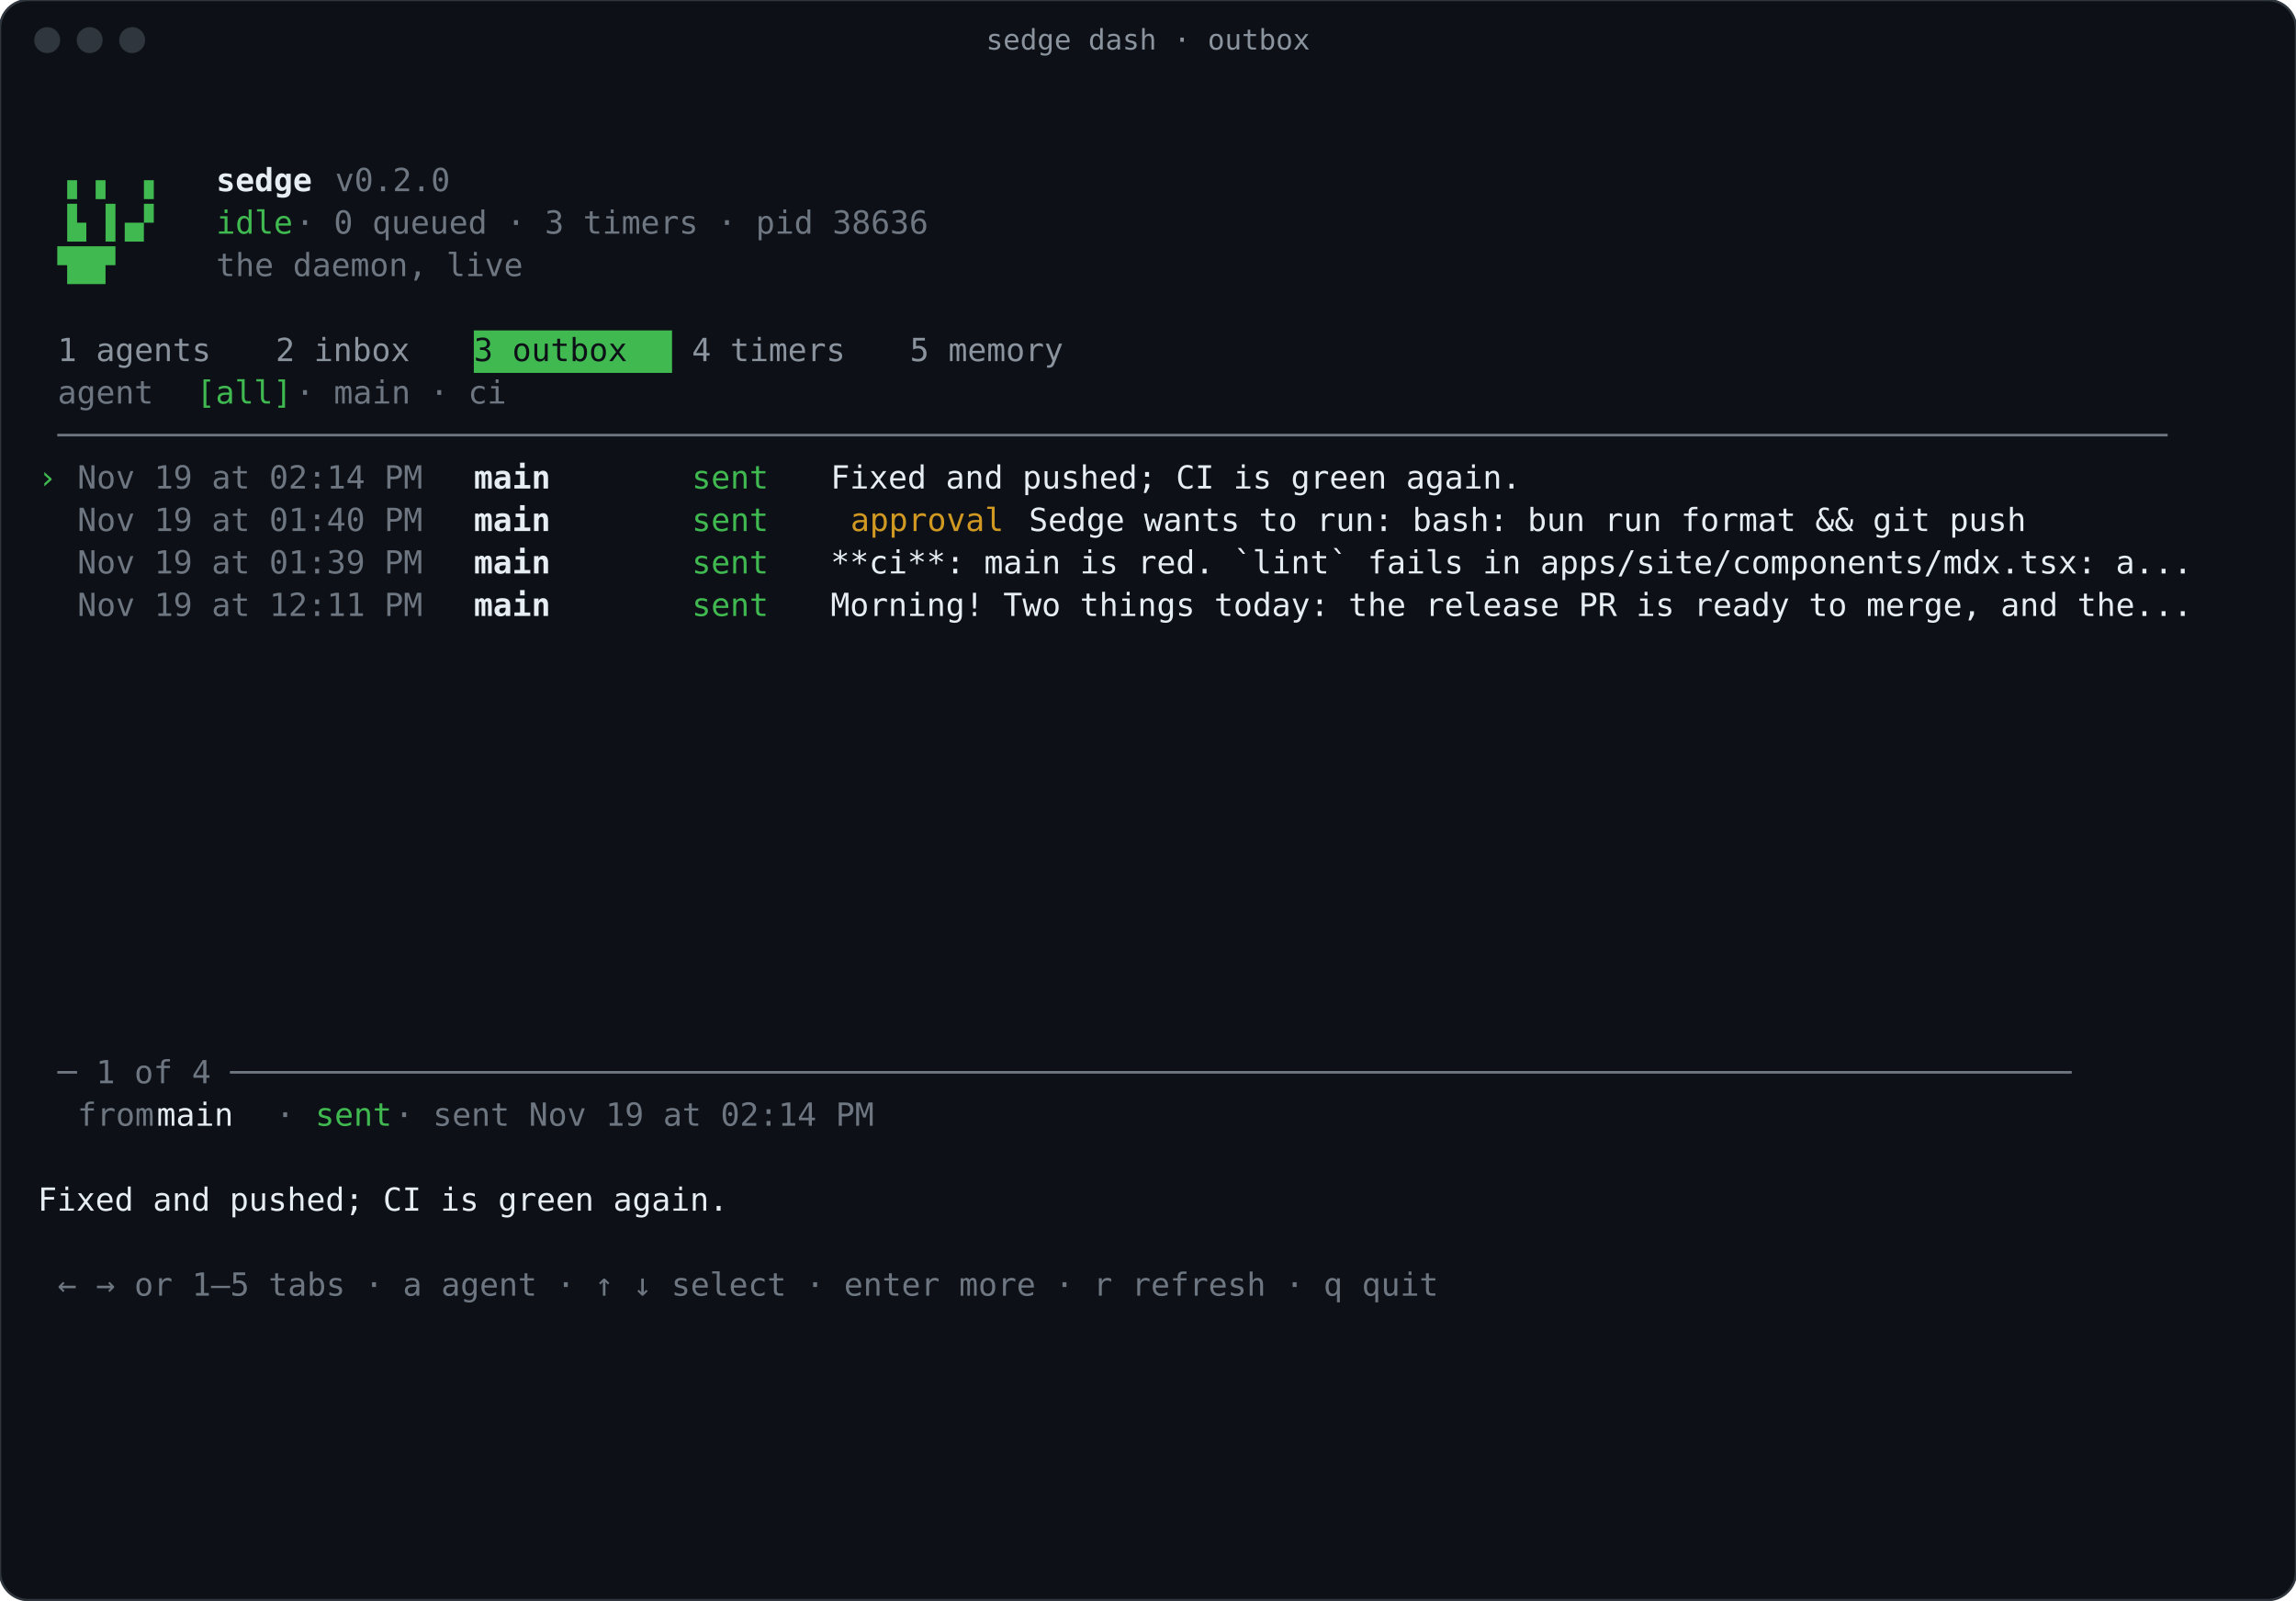
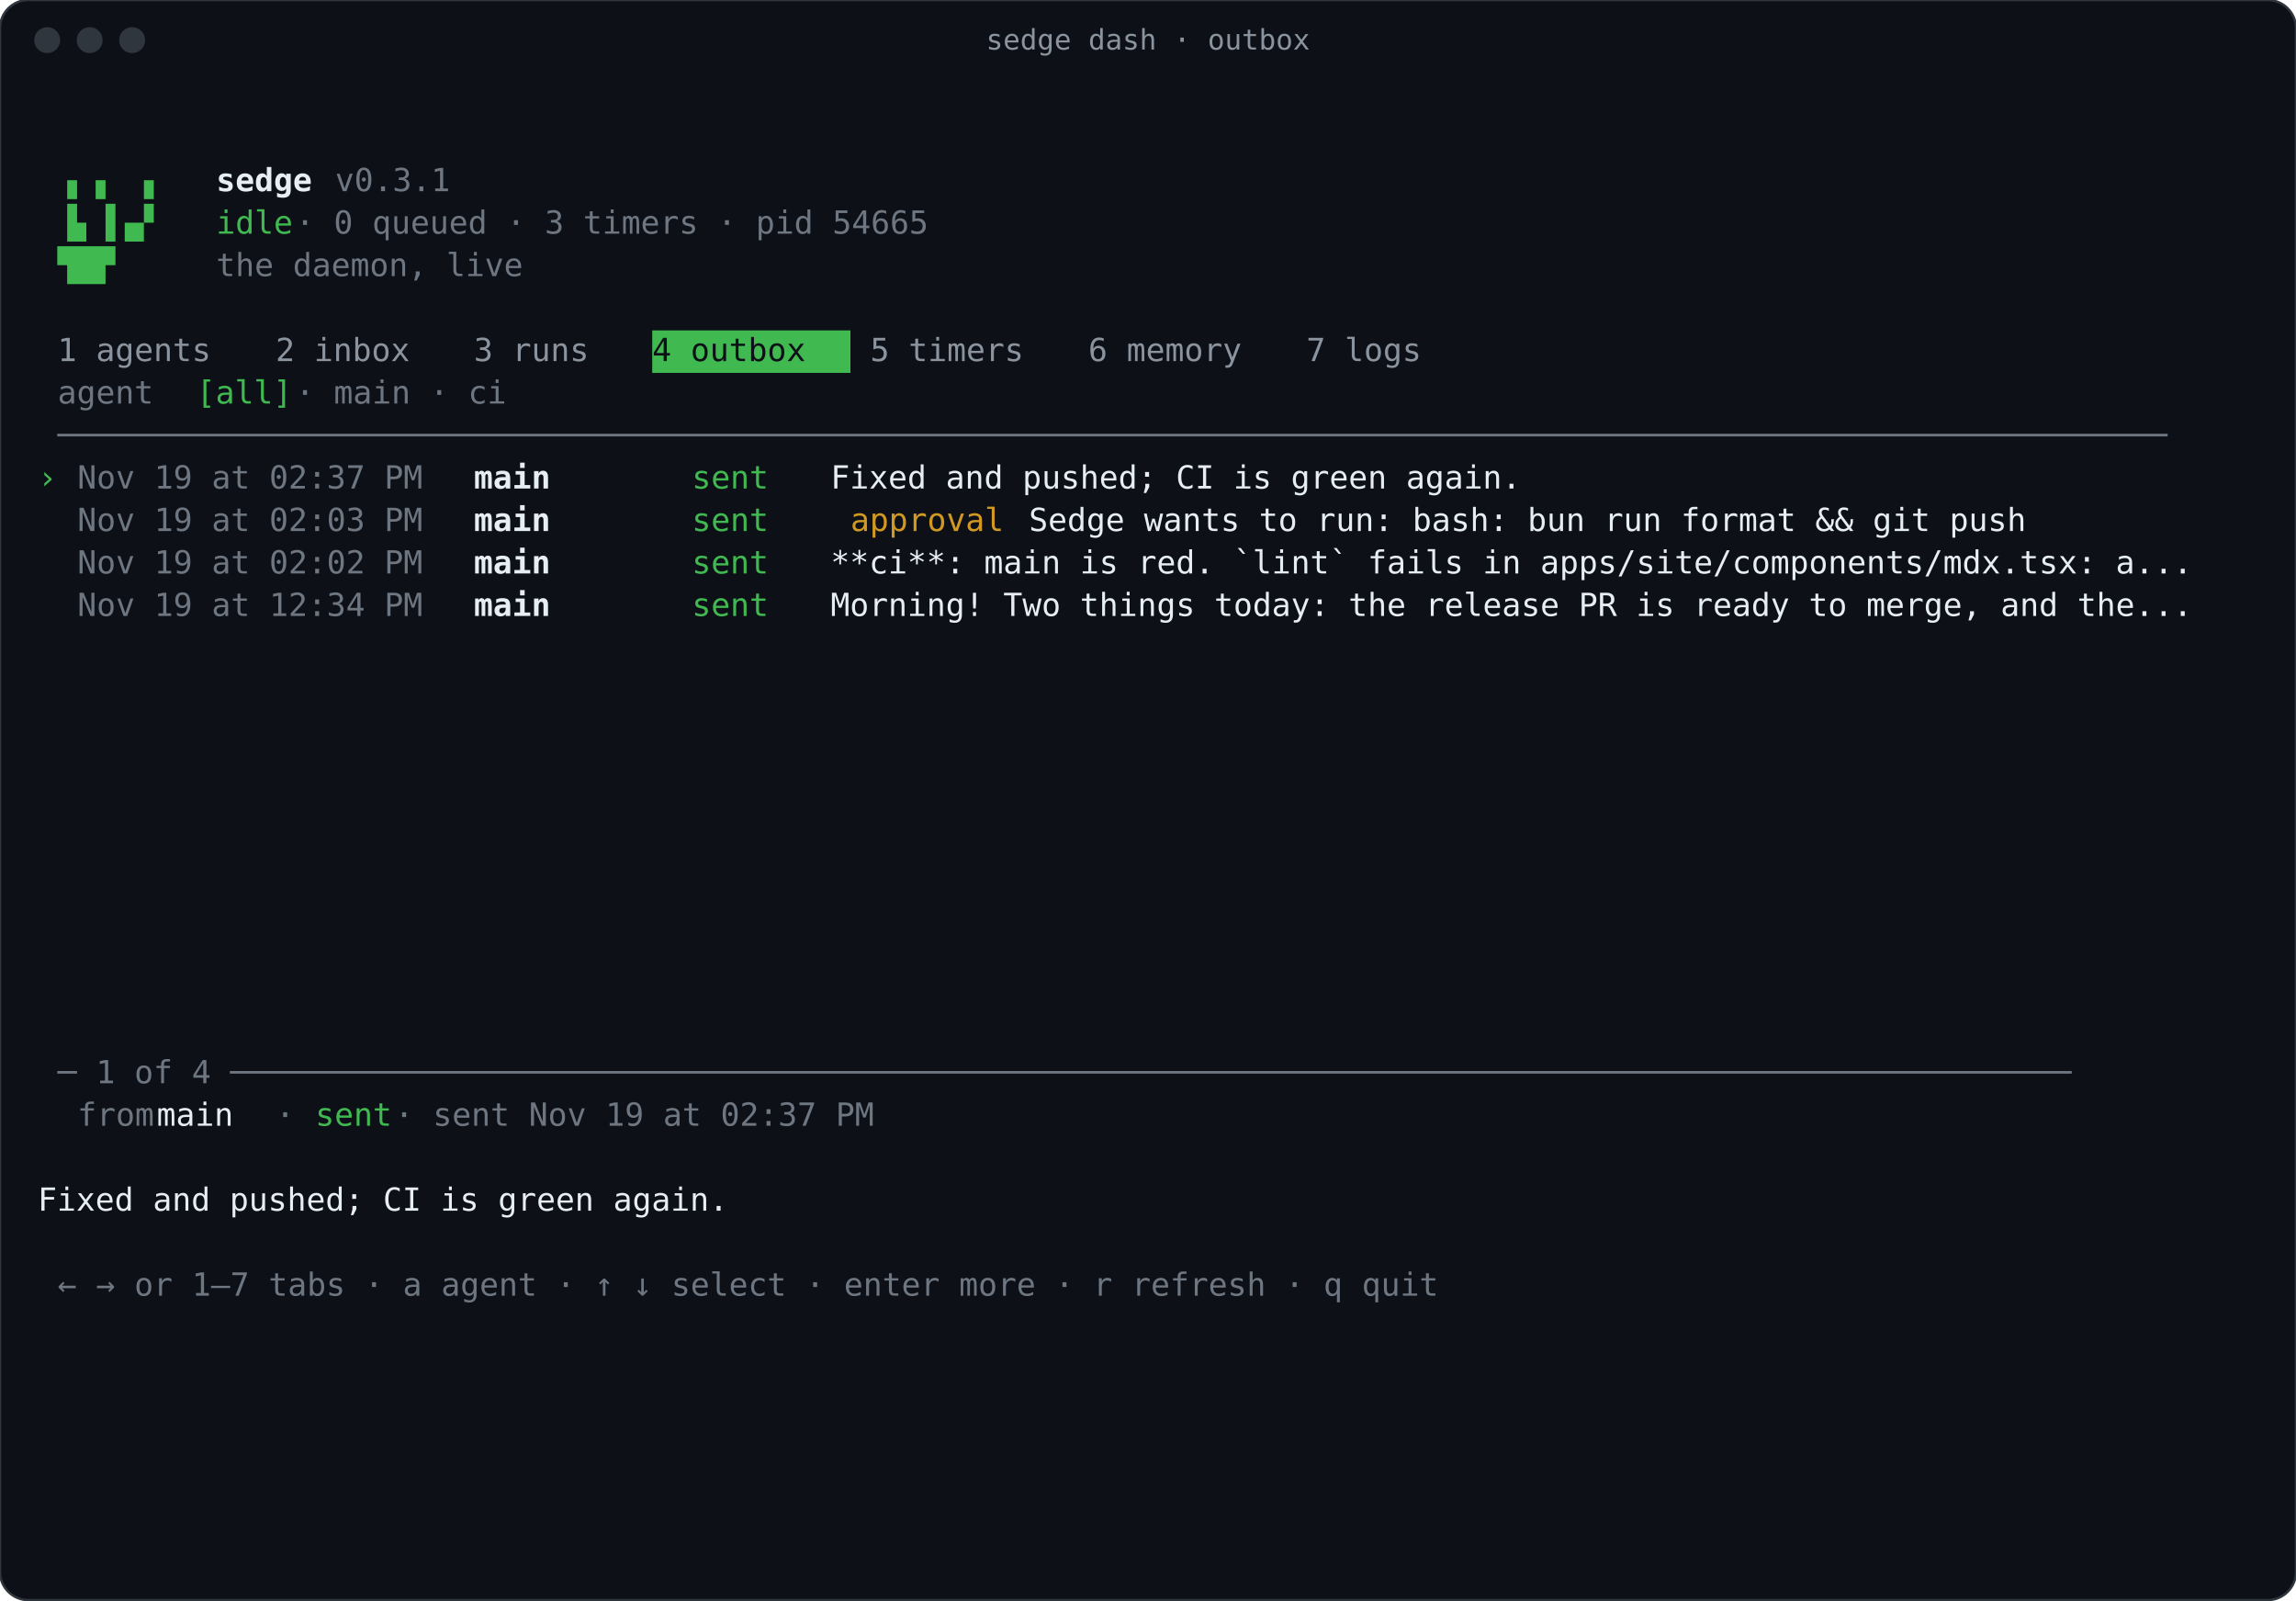
<svg xmlns="http://www.w3.org/2000/svg" viewBox="0 0 973 678" width="973" height="678" role="img" aria-label="sedge dash · outbox">
  <style>text { font-family: "Geist Mono", ui-monospace, SFMono-Regular, Menlo, Consolas, monospace; font-size: 13.5px; white-space: pre; }</style>
  <rect width="973" height="678" rx="12" fill="#0d1117" stroke="#30363d" />
  <circle cx="20" cy="17" r="5.5" fill="#30363d" />
  <circle cx="38" cy="17" r="5.5" fill="#30363d" />
  <circle cx="56" cy="17" r="5.5" fill="#30363d" />
  <text x="486.5" y="21" fill="#8b949e" text-anchor="middle" style="font-size:12px">sedge dash · outbox</text>
  <text x="24.4" y="81" fill="#3fb950" textLength="50.4" lengthAdjust="spacingAndGlyphs">▗ ▖ ▗ </text>
  <text x="91.6" y="81" fill="#e6edf3" font-weight="700" textLength="42" lengthAdjust="spacingAndGlyphs">sedge</text>
-   <text x="142" y="81" fill="#6e7681" textLength="50.4" lengthAdjust="spacingAndGlyphs">v0.2.0</text>
+   <text x="142" y="81" fill="#6e7681" textLength="50.4" lengthAdjust="spacingAndGlyphs">v0.3.1</text>
  <text x="24.4" y="99" fill="#3fb950" textLength="50.4" lengthAdjust="spacingAndGlyphs">▐▖▐▗▞ </text>
  <text x="91.6" y="99" fill="#3fb950" textLength="33.6" lengthAdjust="spacingAndGlyphs">idle</text>
-   <text x="125.2" y="99" fill="#6e7681" textLength="285.6" lengthAdjust="spacingAndGlyphs"> · 0 queued · 3 timers · pid 38636</text>
+   <text x="125.2" y="99" fill="#6e7681" textLength="285.6" lengthAdjust="spacingAndGlyphs"> · 0 queued · 3 timers · pid 54665</text>
  <text x="24.4" y="117" fill="#3fb950" textLength="50.4" lengthAdjust="spacingAndGlyphs"> ▜█▛  </text>
  <text x="91.6" y="117" fill="#6e7681" textLength="134.4" lengthAdjust="spacingAndGlyphs">the daemon, live</text>
  <text x="24.4" y="153" fill="#8b949e" textLength="84" lengthAdjust="spacingAndGlyphs"> 1 agents </text>
  <text x="116.8" y="153" fill="#8b949e" textLength="75.6" lengthAdjust="spacingAndGlyphs"> 2 inbox </text>
-   <rect x="200.8" y="140" width="84" height="18" fill="#3fb950" />
-   <text x="200.8" y="153" fill="#0d1117" textLength="84" lengthAdjust="spacingAndGlyphs"> 3 outbox </text>
-   <text x="293.2" y="153" fill="#8b949e" textLength="84" lengthAdjust="spacingAndGlyphs"> 4 timers </text>
-   <text x="385.6" y="153" fill="#8b949e" textLength="84" lengthAdjust="spacingAndGlyphs"> 5 memory </text>
+   <text x="200.8" y="153" fill="#8b949e" textLength="67.2" lengthAdjust="spacingAndGlyphs"> 3 runs </text>
+   <rect x="276.4" y="140" width="84" height="18" fill="#3fb950" />
+   <text x="276.4" y="153" fill="#0d1117" textLength="84" lengthAdjust="spacingAndGlyphs"> 4 outbox </text>
+   <text x="368.8" y="153" fill="#8b949e" textLength="84" lengthAdjust="spacingAndGlyphs"> 5 timers </text>
+   <text x="461.2" y="153" fill="#8b949e" textLength="84" lengthAdjust="spacingAndGlyphs"> 6 memory </text>
+   <text x="553.6" y="153" fill="#8b949e" textLength="67.2" lengthAdjust="spacingAndGlyphs"> 7 logs </text>
  <text x="24.4" y="171" fill="#6e7681" textLength="42" lengthAdjust="spacingAndGlyphs">agent</text>
  <text x="83.2" y="171" fill="#3fb950" textLength="42" lengthAdjust="spacingAndGlyphs">[all]</text>
  <text x="125.2" y="171" fill="#6e7681" textLength="100.8" lengthAdjust="spacingAndGlyphs"> · main · ci</text>
  <text x="24.4" y="189" fill="#6e7681" textLength="924" lengthAdjust="spacingAndGlyphs">──────────────────────────────────────────────────────────────────────────────────────────────────────────────</text>
  <text x="16" y="207" fill="#3fb950" textLength="8.4" lengthAdjust="spacingAndGlyphs">›</text>
-   <text x="32.8" y="207" fill="#6e7681" textLength="151.2" lengthAdjust="spacingAndGlyphs">Nov 19 at 02:14 PM</text>
+   <text x="32.8" y="207" fill="#6e7681" textLength="151.2" lengthAdjust="spacingAndGlyphs">Nov 19 at 02:37 PM</text>
  <text x="200.8" y="207" fill="#e6edf3" font-weight="700" textLength="84" lengthAdjust="spacingAndGlyphs">main      </text>
  <text x="293.2" y="207" fill="#3fb950" textLength="58.8" lengthAdjust="spacingAndGlyphs">sent   </text>
  <text x="352" y="207" fill="#e6edf3" textLength="604.8" lengthAdjust="spacingAndGlyphs"> Fixed and pushed; CI is green again.                                   </text>
-   <text x="32.8" y="225" fill="#6e7681" textLength="151.2" lengthAdjust="spacingAndGlyphs">Nov 19 at 01:40 PM</text>
+   <text x="32.8" y="225" fill="#6e7681" textLength="151.2" lengthAdjust="spacingAndGlyphs">Nov 19 at 02:03 PM</text>
  <text x="200.8" y="225" fill="#e6edf3" font-weight="700" textLength="84" lengthAdjust="spacingAndGlyphs">main      </text>
  <text x="293.2" y="225" fill="#3fb950" textLength="58.8" lengthAdjust="spacingAndGlyphs">sent   </text>
  <text x="360.4" y="225" fill="#d29922" textLength="75.6" lengthAdjust="spacingAndGlyphs">approval </text>
  <text x="436" y="225" fill="#e6edf3" textLength="520.8" lengthAdjust="spacingAndGlyphs">Sedge wants to run: bash: bun run format &amp;&amp; git push          </text>
-   <text x="32.8" y="243" fill="#6e7681" textLength="151.2" lengthAdjust="spacingAndGlyphs">Nov 19 at 01:39 PM</text>
+   <text x="32.8" y="243" fill="#6e7681" textLength="151.2" lengthAdjust="spacingAndGlyphs">Nov 19 at 02:02 PM</text>
  <text x="200.8" y="243" fill="#e6edf3" font-weight="700" textLength="84" lengthAdjust="spacingAndGlyphs">main      </text>
  <text x="293.2" y="243" fill="#3fb950" textLength="58.8" lengthAdjust="spacingAndGlyphs">sent   </text>
  <text x="352" y="243" fill="#e6edf3" textLength="604.8" lengthAdjust="spacingAndGlyphs"> **ci**: main is red. `lint` fails in apps/site/components/mdx.tsx: a...</text>
-   <text x="32.8" y="261" fill="#6e7681" textLength="151.2" lengthAdjust="spacingAndGlyphs">Nov 19 at 12:11 PM</text>
+   <text x="32.8" y="261" fill="#6e7681" textLength="151.2" lengthAdjust="spacingAndGlyphs">Nov 19 at 12:34 PM</text>
  <text x="200.8" y="261" fill="#e6edf3" font-weight="700" textLength="84" lengthAdjust="spacingAndGlyphs">main      </text>
  <text x="293.2" y="261" fill="#3fb950" textLength="58.8" lengthAdjust="spacingAndGlyphs">sent   </text>
  <text x="352" y="261" fill="#e6edf3" textLength="604.8" lengthAdjust="spacingAndGlyphs"> Morning! Two things today: the release PR is ready to merge, and the...</text>
  <text x="24.4" y="459" fill="#6e7681" textLength="882" lengthAdjust="spacingAndGlyphs">─ 1 of 4 ────────────────────────────────────────────────────────────────────────────────────────────────</text>
  <text x="32.8" y="477" fill="#6e7681" textLength="33.6" lengthAdjust="spacingAndGlyphs">from</text>
  <text x="66.4" y="477" fill="#e6edf3" textLength="50.4" lengthAdjust="spacingAndGlyphs"> main </text>
  <text x="116.8" y="477" fill="#6e7681" textLength="8.4" lengthAdjust="spacingAndGlyphs">·</text>
  <text x="133.6" y="477" fill="#3fb950" textLength="33.6" lengthAdjust="spacingAndGlyphs">sent</text>
-   <text x="167.2" y="477" fill="#6e7681" textLength="218.4" lengthAdjust="spacingAndGlyphs"> · sent Nov 19 at 02:14 PM</text>
+   <text x="167.2" y="477" fill="#6e7681" textLength="218.4" lengthAdjust="spacingAndGlyphs"> · sent Nov 19 at 02:37 PM</text>
  <text x="16" y="513" fill="#e6edf3" textLength="940.8" lengthAdjust="spacingAndGlyphs">  Fixed and pushed; CI is green again.                                                                          </text>
-   <text x="24.4" y="549" fill="#6e7681" textLength="604.8" lengthAdjust="spacingAndGlyphs">← → or 1–5 tabs · a agent · ↑ ↓ select · enter more · r refresh · q quit</text>
+   <text x="24.4" y="549" fill="#6e7681" textLength="604.8" lengthAdjust="spacingAndGlyphs">← → or 1–7 tabs · a agent · ↑ ↓ select · enter more · r refresh · q quit</text>
</svg>
